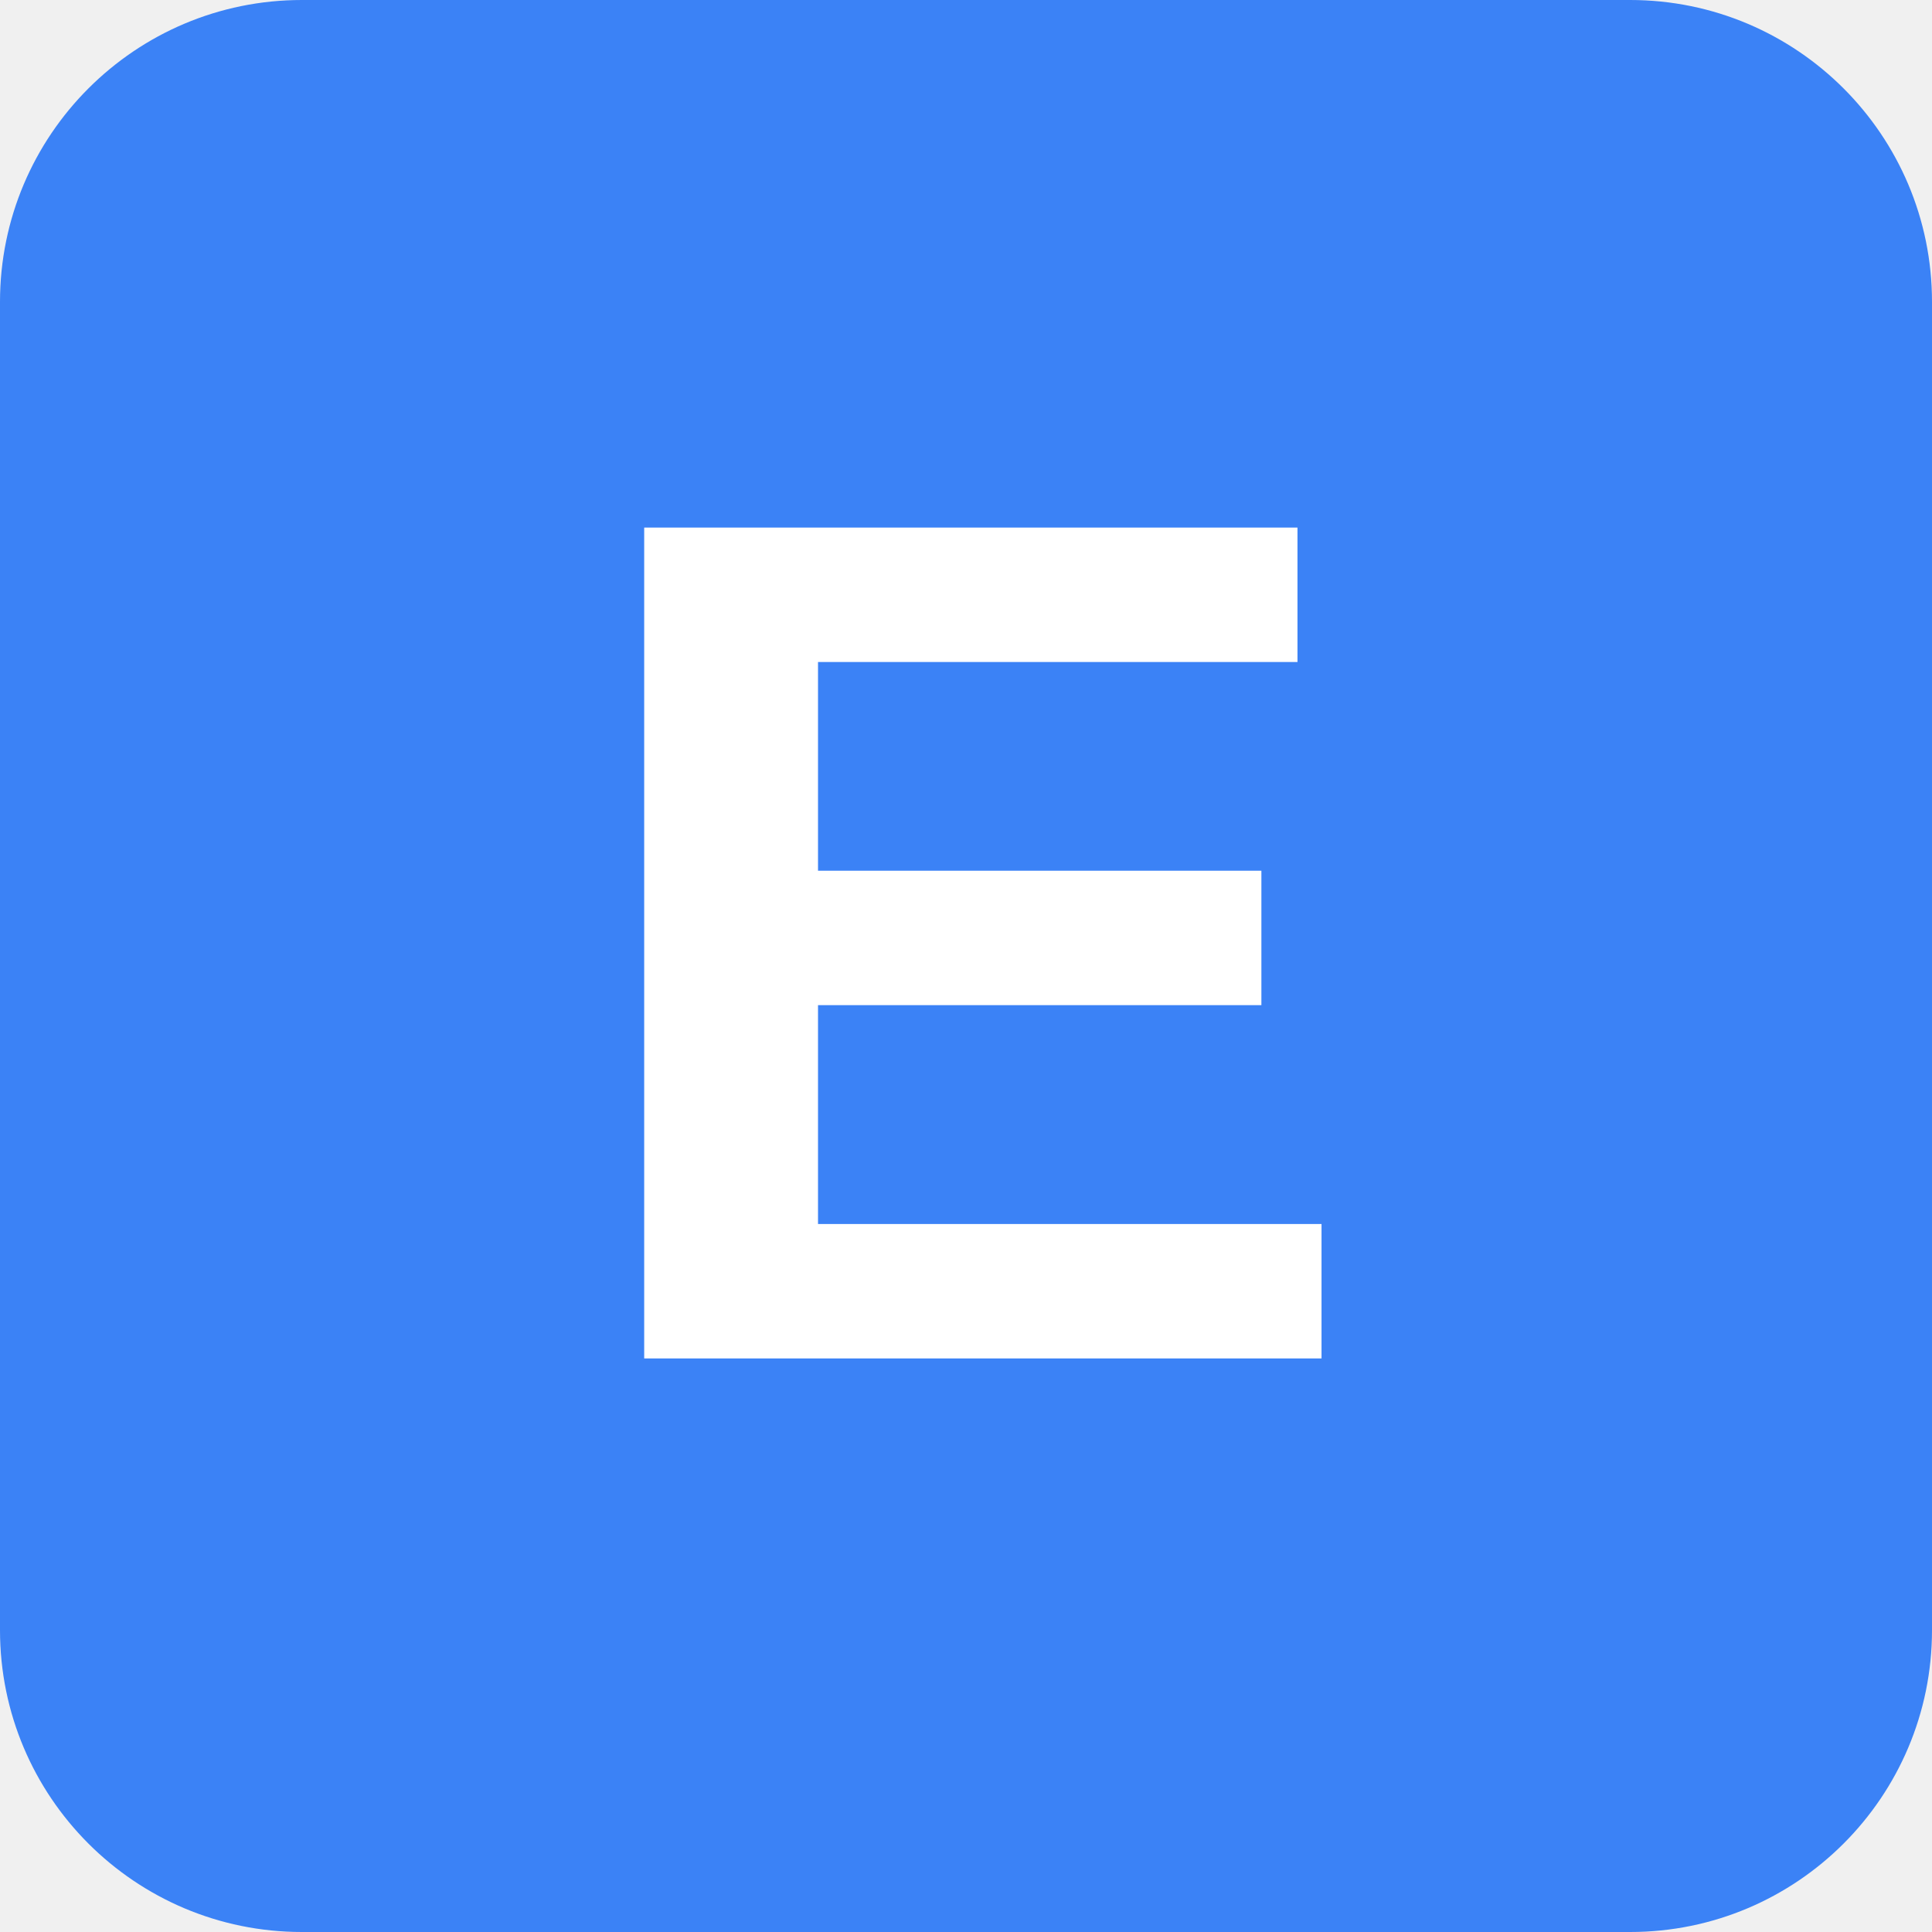
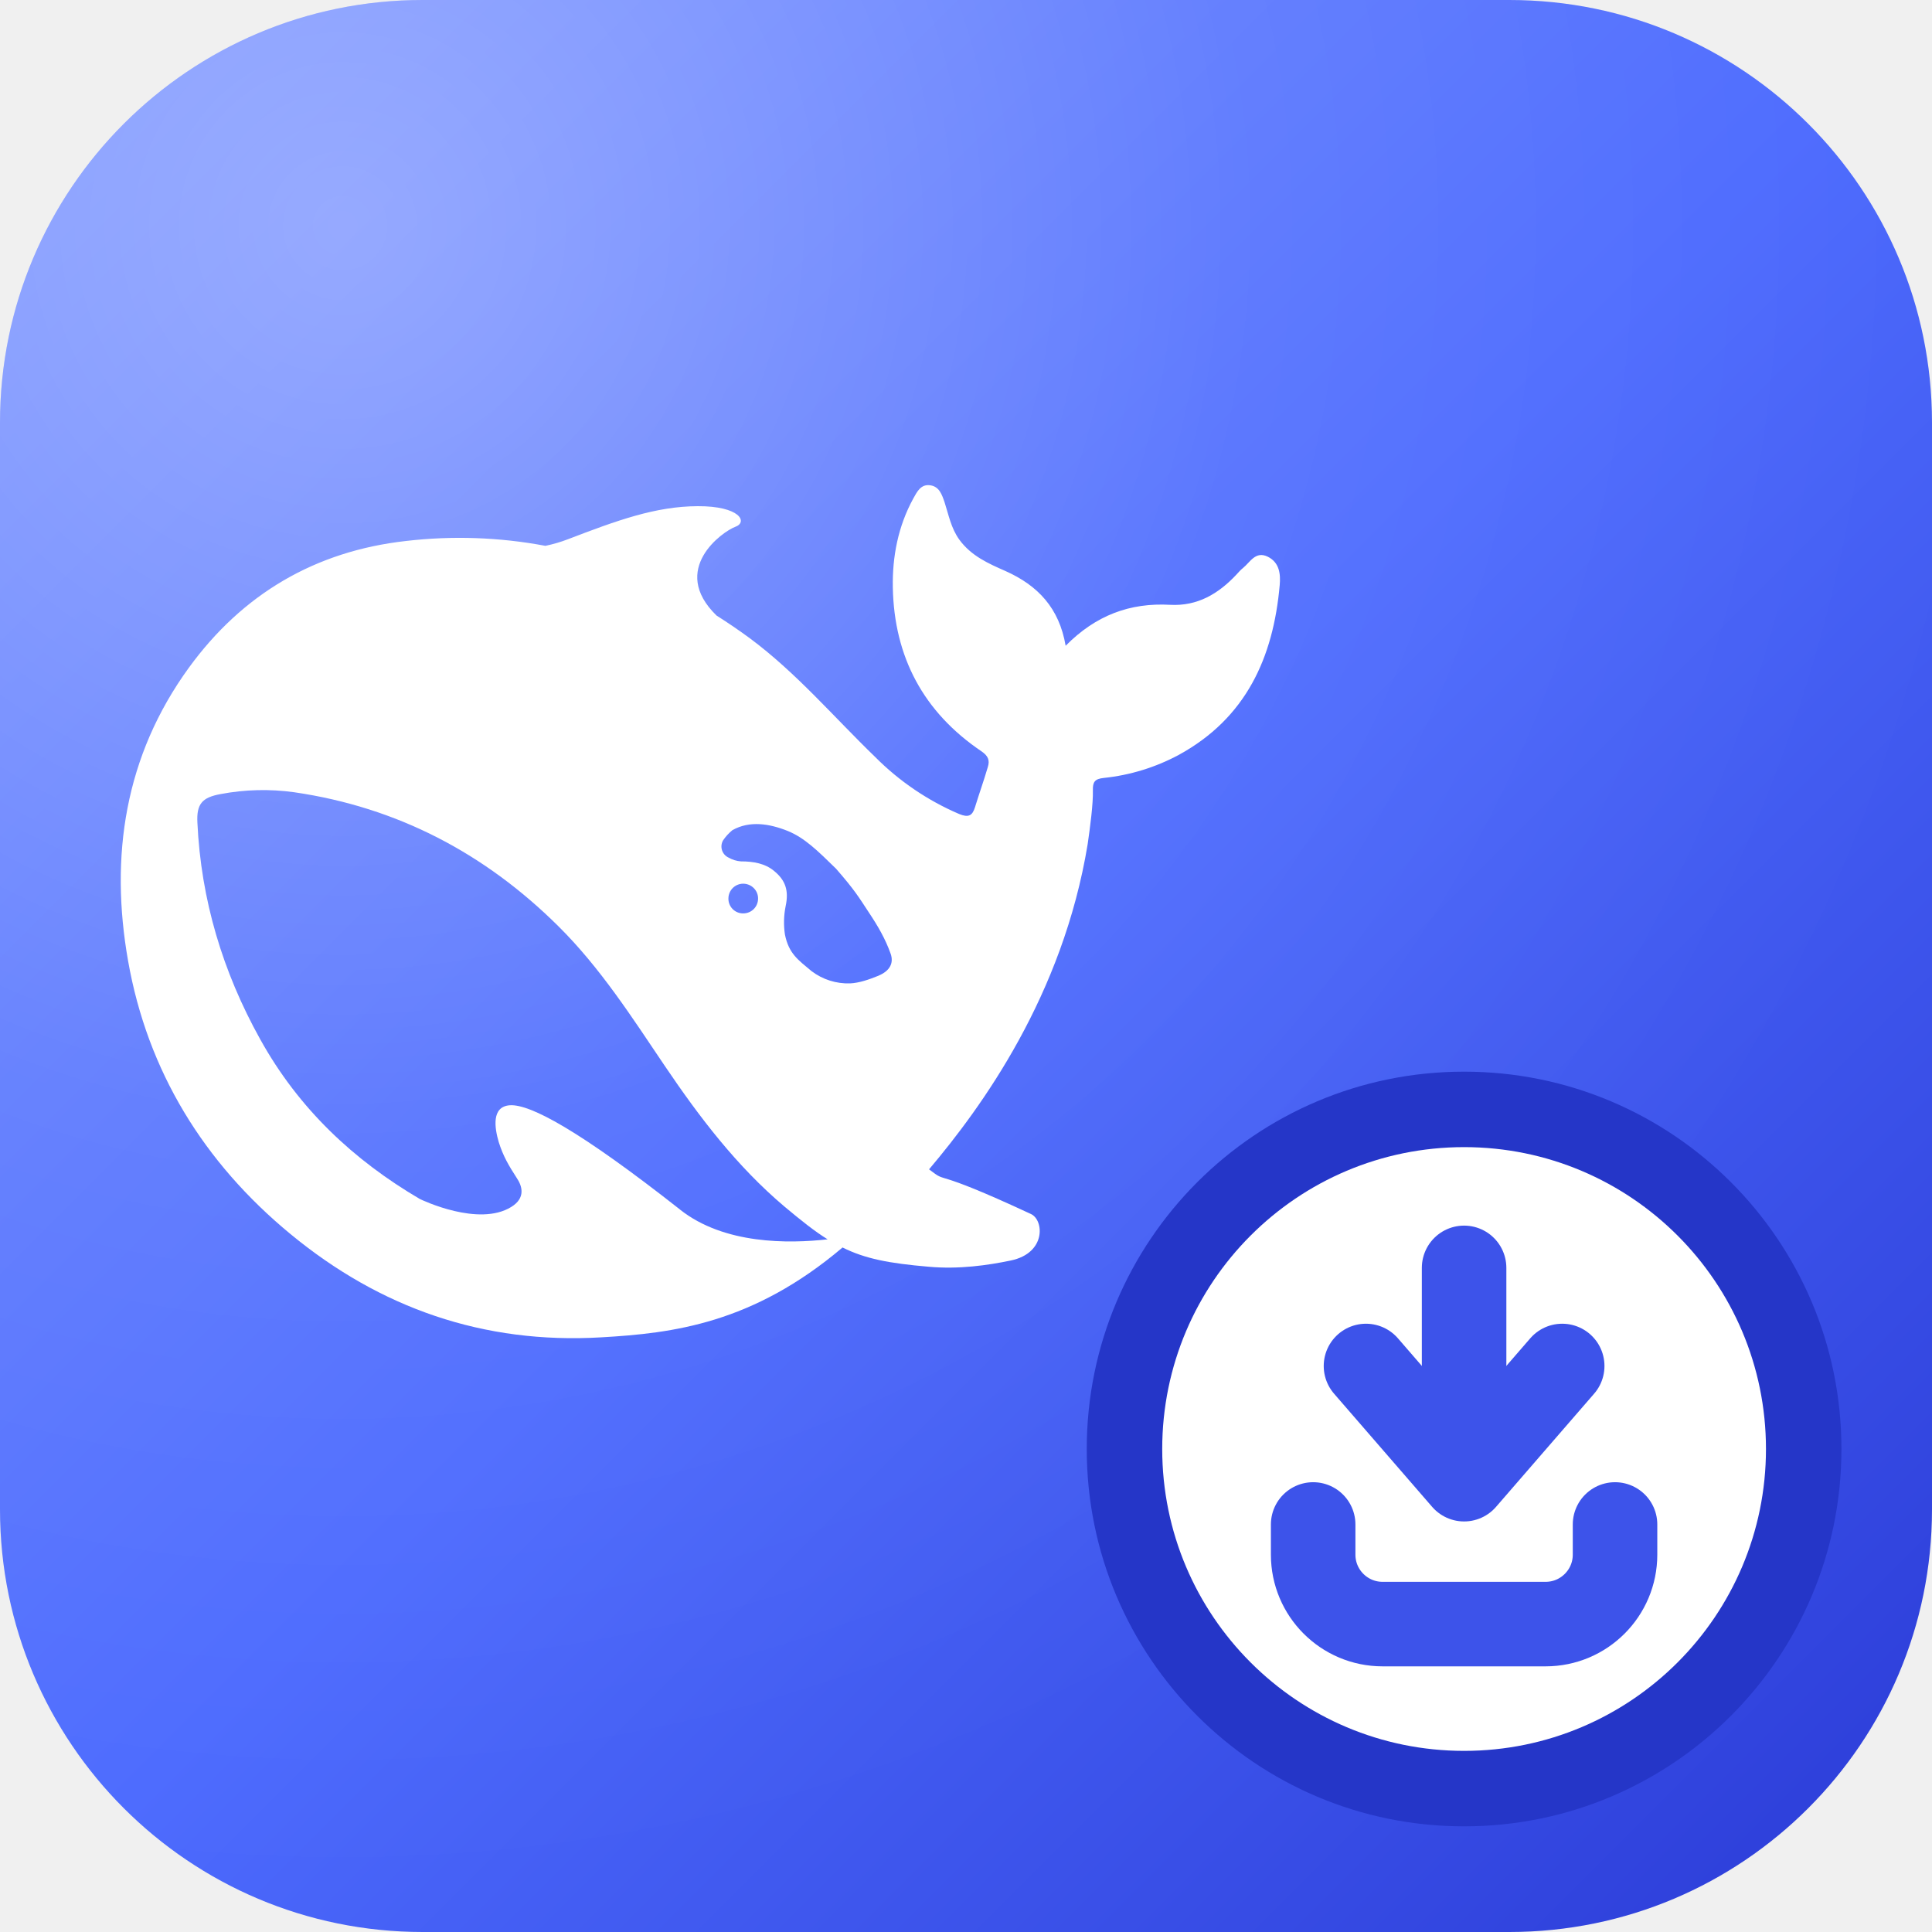
- <svg xmlns="http://www.w3.org/2000/svg" width="128" height="128" viewBox="0 0 128 128">
-   <rect width="128" height="128" rx="20" fill="#3b82f6" />
-   <text x="64" y="90" font-size="80" font-weight="bold" fill="white" text-anchor="middle" font-family="Arial">E</text>
+ <svg xmlns="http://www.w3.org/2000/svg" width="128" height="128" viewBox="0 0 128 128" role="img" aria-label="DeepSeek Chat Exporter">
+   <defs>
+     <linearGradient id="ds-bg" x1="0" y1="0" x2="1" y2="1">
+       <stop offset="0" stop-color="#7590FF" />
+       <stop offset="0.5" stop-color="#4D6BFE" />
+       <stop offset="1" stop-color="#2A3AD6" />
+     </linearGradient>
+     <radialGradient id="ds-glow" cx="0.18" cy="0.12" r="0.85">
+       <stop offset="0" stop-color="#FFFFFF" stop-opacity="0.3" />
+       <stop offset="0.55" stop-color="#FFFFFF" stop-opacity="0.06" />
+       <stop offset="1" stop-color="#FFFFFF" stop-opacity="0" />
+     </radialGradient>
+   </defs>
+   <rect width="128" height="128" rx="28" fill="url(#ds-bg)" />
+   <rect width="128" height="128" rx="28" fill="url(#ds-glow)" />
+   <g transform="translate(8 22) scale(3.2)" fill="#FFFFFF">
+     <path d="M23.748 4.651c-.254-.124-.364.113-.512.233-.051.04-.094.09-.137.137-.372.397-.806.657-1.373.626-.829-.046-1.537.214-2.163.848-.133-.782-.575-1.248-1.247-1.548-.352-.155-.708-.311-.955-.65-.172-.24-.219-.509-.305-.774-.055-.16-.11-.323-.293-.35-.2-.031-.278.136-.356.276-.313.572-.434 1.202-.422 1.84.027 1.436.633 2.58 1.838 3.393.137.094.172.187.129.323-.082.28-.18.553-.266.833-.055.179-.137.218-.328.14a5.5 5.5 0 0 1-1.737-1.179c-.857-.828-1.631-1.743-2.597-2.46a12 12 0 0 0-.689-.47c-.985-.957.13-1.743.387-1.836.27-.098.094-.433-.778-.428-.872.003-1.67.295-2.687.685a3 3 0 0 1-.465.136 9.6 9.6 0 0 0-2.883-.101c-1.885.21-3.39 1.1-4.497 2.622C.082 8.776-.231 10.854.152 13.02c.403 2.284 1.568 4.175 3.36 5.653 1.857 1.533 3.997 2.284 6.438 2.14 1.482-.085 3.132-.284 4.994-1.86.47.234.962.328 1.78.398.629.058 1.235-.031 1.705-.129.735-.155.684-.836.418-.961-2.155-1.004-1.682-.595-2.112-.926 1.095-1.295 2.768-3.598 3.284-6.733.05-.346.115-.834.108-1.114-.004-.171.035-.238.23-.257a4.2 4.2 0 0 0 1.545-.475c1.397-.763 1.96-2.016 2.093-3.517.02-.23-.004-.467-.247-.588M11.58 18.168c-2.088-1.642-3.101-2.183-3.52-2.16-.39.024-.32.472-.234.763.09.288.207.487.371.74.114.167.192.416-.113.603-.673.416-1.842-.14-1.897-.168-1.361-.801-2.5-1.86-3.301-3.306-.775-1.393-1.225-2.888-1.299-4.482-.02-.385.094-.522.477-.592a4.7 4.7 0 0 1 1.53-.038c2.131.311 3.946 1.264 5.467 2.774.868.86 1.525 1.887 2.202 2.89.72 1.066 1.494 2.082 2.48 2.915.348.291.626.513.892.677-.802.09-2.14.109-3.055-.615zm1.001-6.44a.306.306 0 0 1 .415-.287.3.3 0 0 1 .113.074.3.3 0 0 1 .086.214c0 .17-.136.307-.308.307a.303.303 0 0 1-.306-.307m3.11 1.596c-.2.081-.4.151-.591.16a1.25 1.25 0 0 1-.798-.254c-.274-.23-.47-.358-.551-.758a1.7 1.7 0 0 1 .015-.588c.07-.327-.007-.537-.238-.727-.188-.156-.426-.199-.689-.199a.6.6 0 0 1-.254-.078.253.253 0 0 1-.114-.358 1 1 0 0 1 .192-.21c.356-.202.767-.136 1.146.016.352.144.618.408 1.001.782.392.451.462.576.685.915.176.264.336.536.446.848.066.194-.02.353-.25.45" />
+   </g>
+   <circle cx="97" cy="96" r="25" fill="#2536C8" />
+   <circle cx="97" cy="96" r="20" fill="#FFFFFF" />
+   <g fill="none" stroke="#3D53EA" stroke-width="5.6" stroke-linecap="round" stroke-linejoin="round">
+     <path d="M97 84v12" />
+     <path d="M90.5 90.5l6.5 7.5 6.5-7.5" />
+     <path d="M87 101v2a4.6 4.6 0 0 0 4.6 4.6h10.8A4.6 4.6 0 0 0 107 103v-2" />
+   </g>
</svg>
